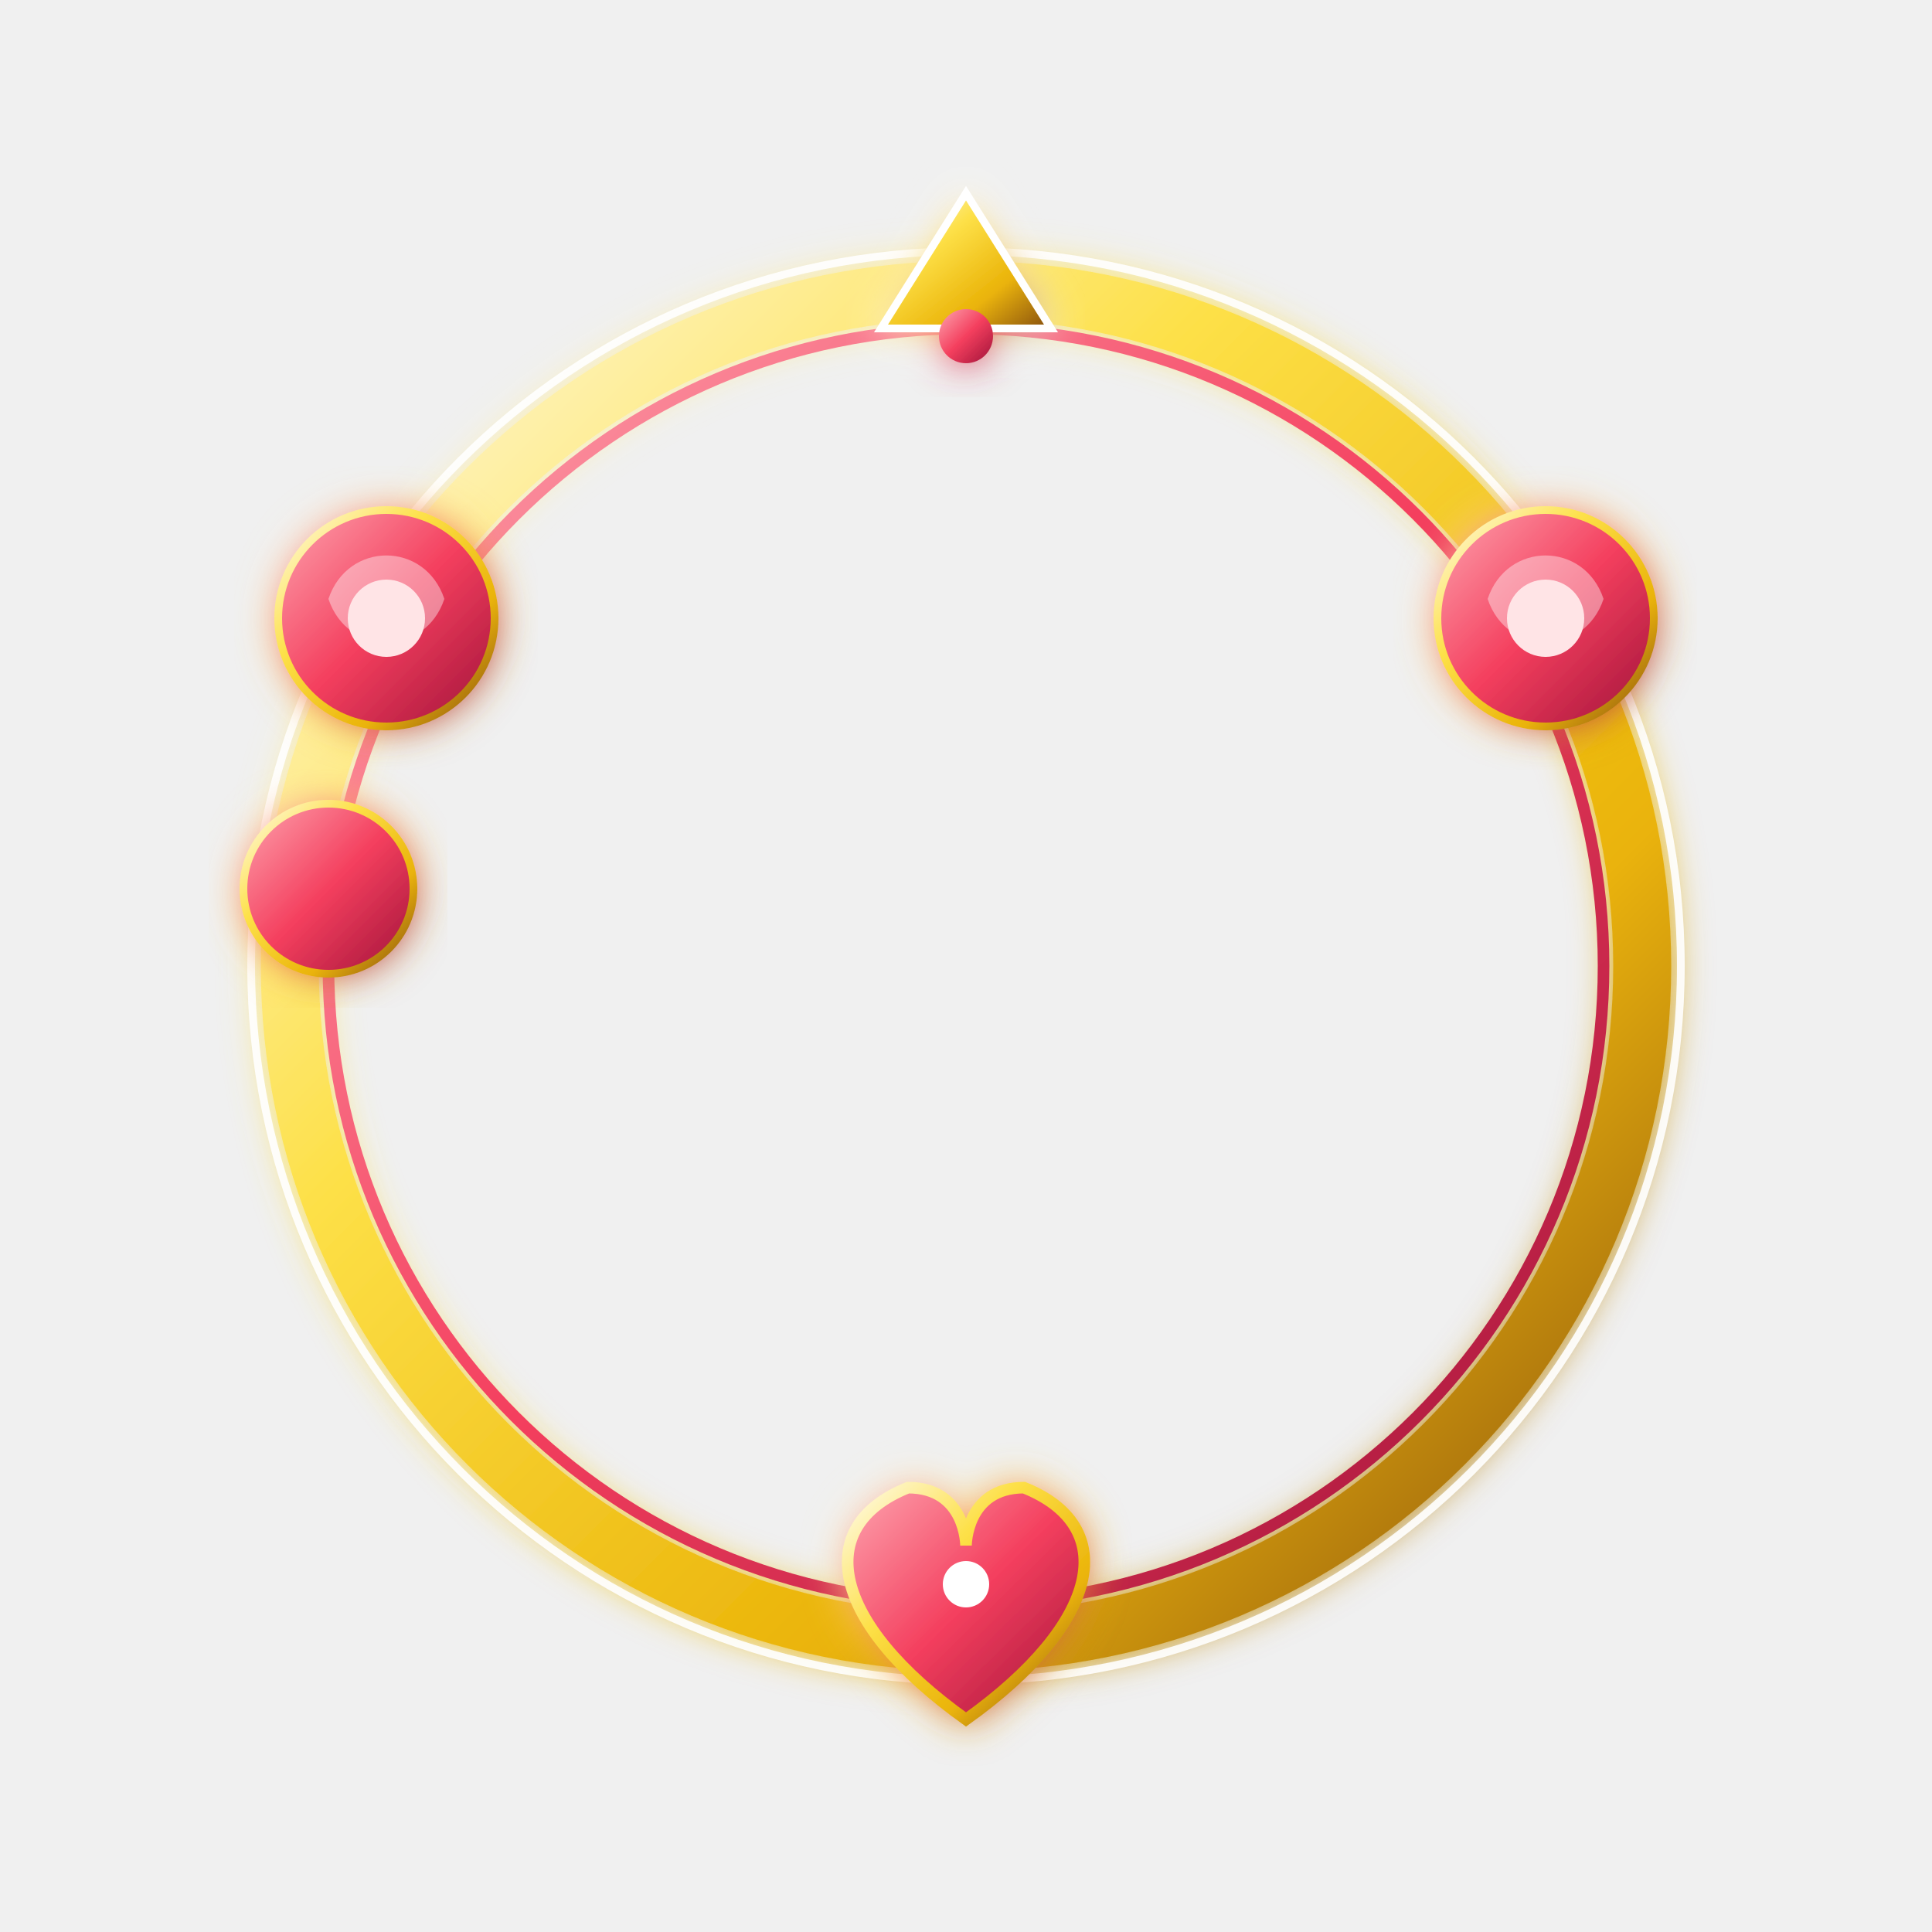
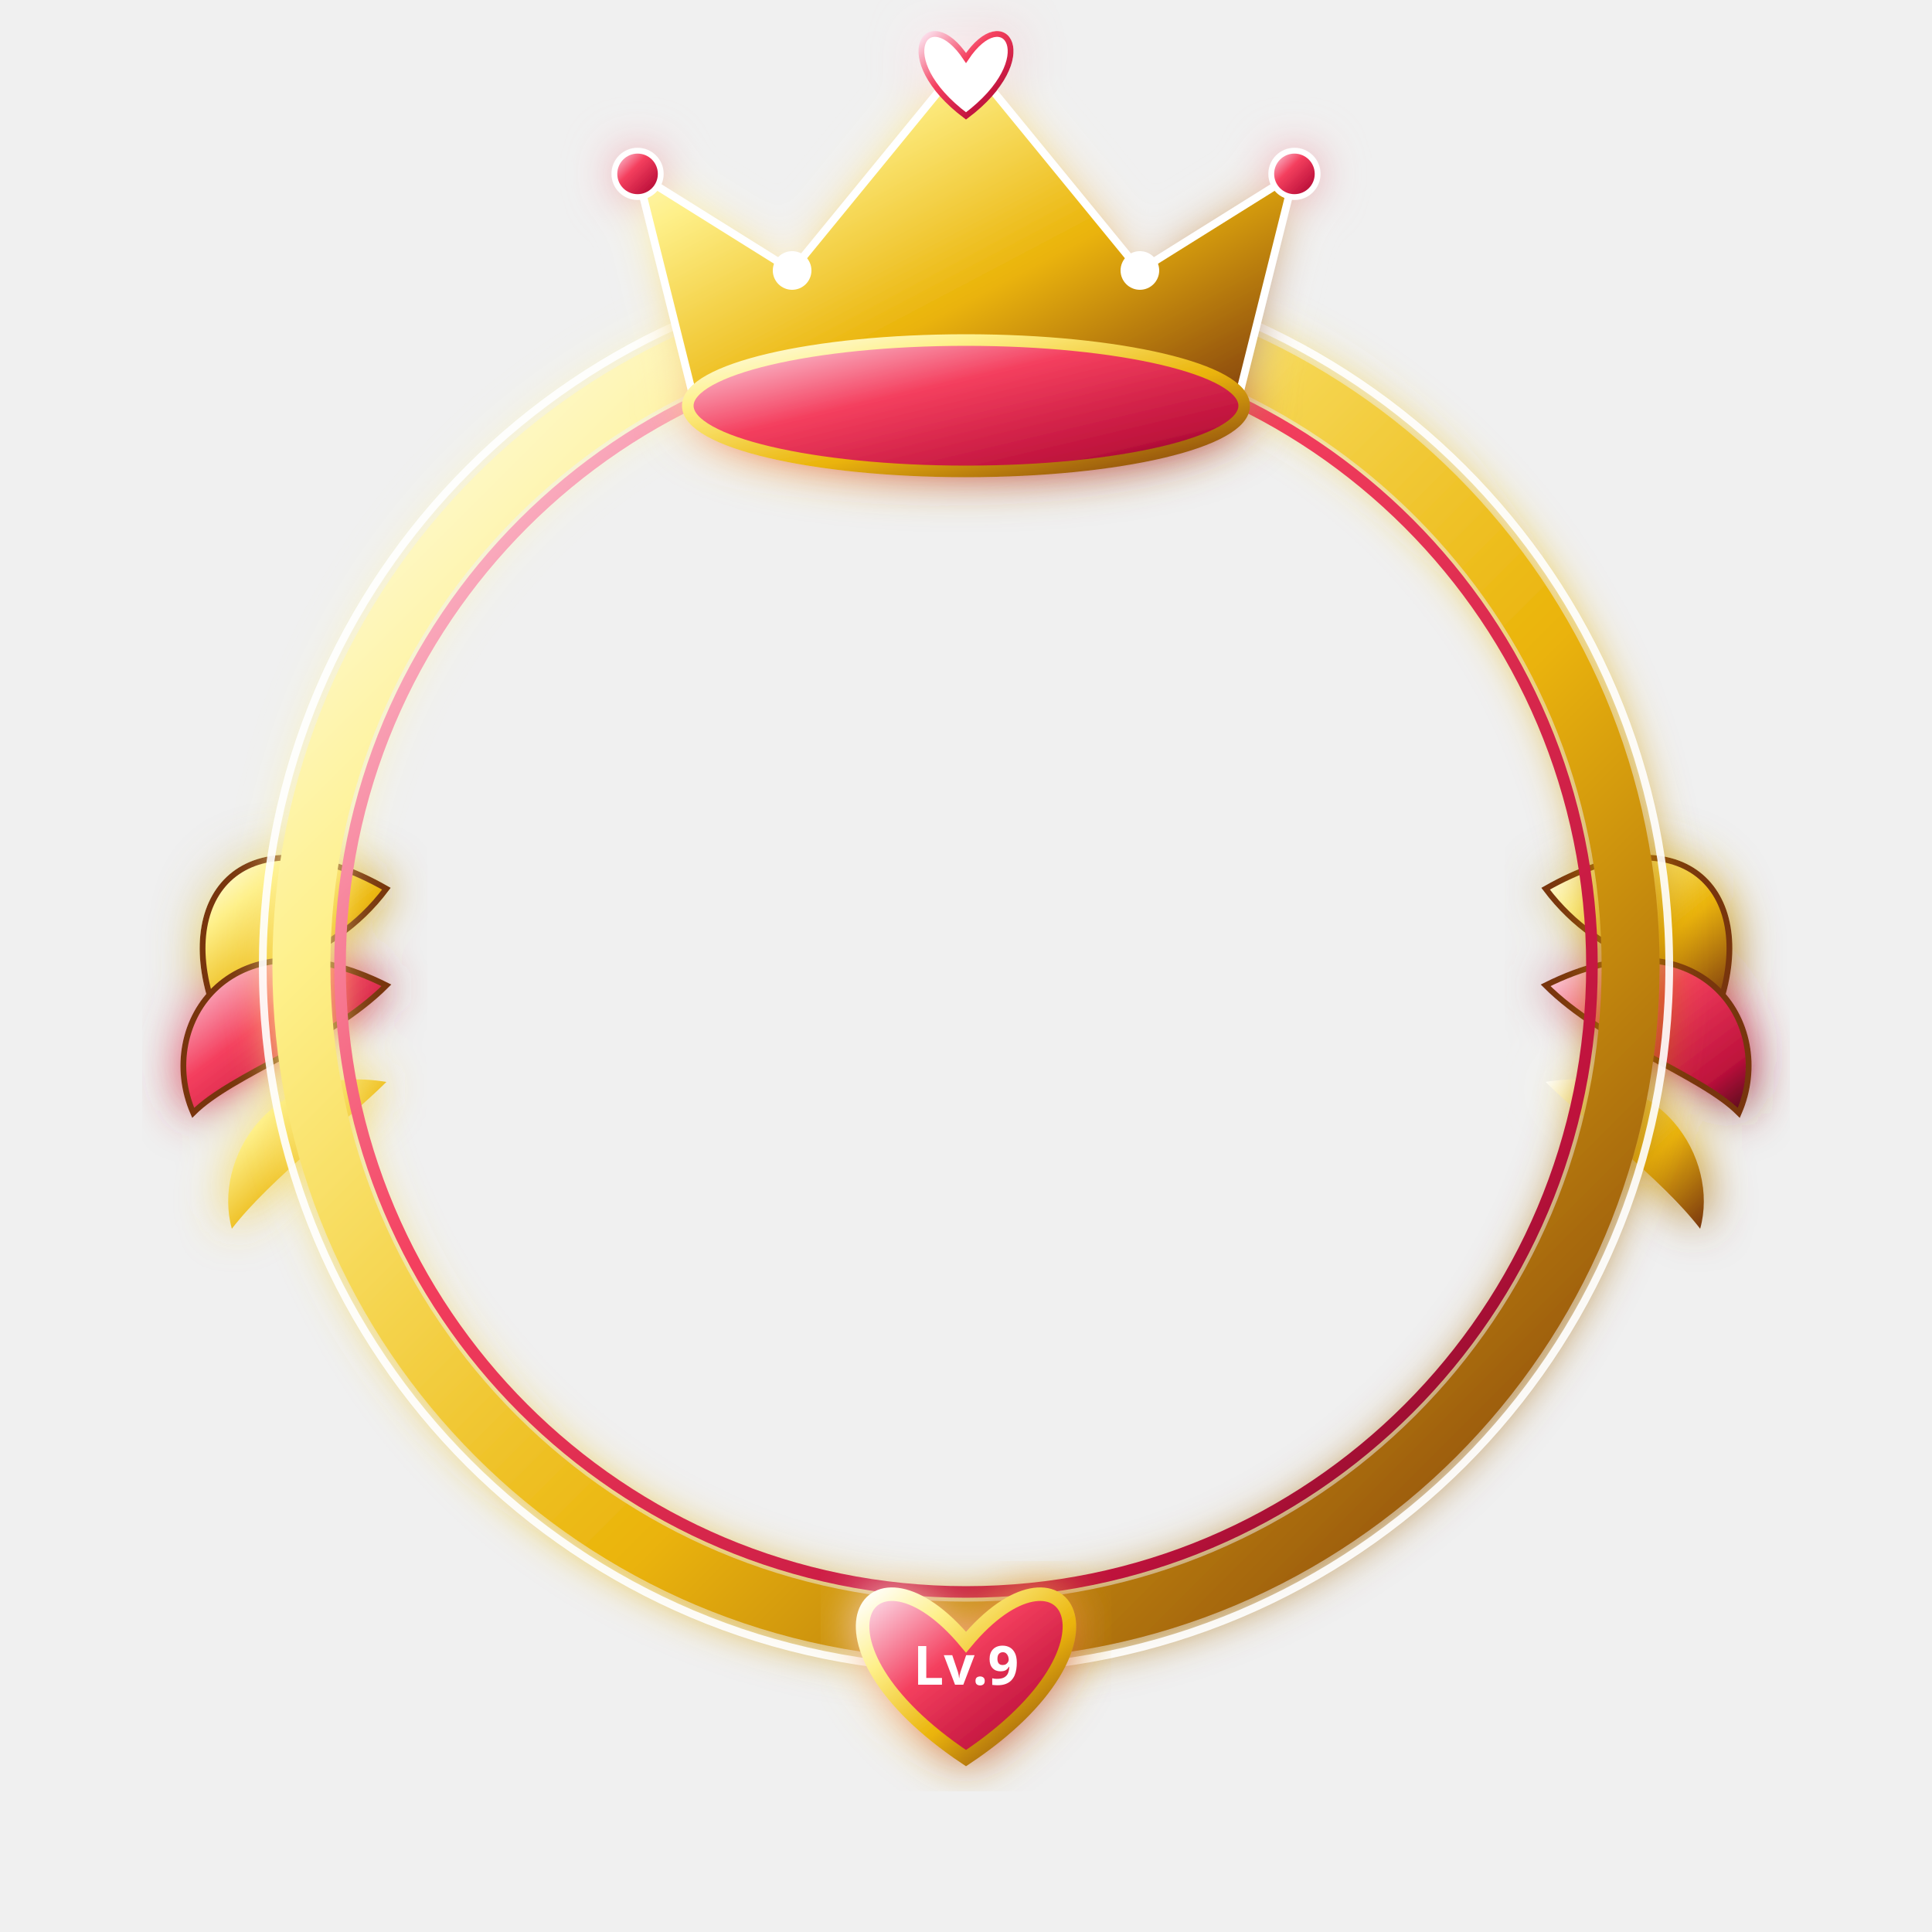
<svg xmlns="http://www.w3.org/2000/svg" viewBox="0 0 500 500" width="100%" height="100%">
  <defs>
-     <linearGradient id="roseGold" x1="0%" y1="0%" x2="100%" y2="100%">
-       <stop offset="0%" stop-color="#FFFBEB" />
-       <stop offset="35%" stop-color="#FDE047" />
-       <stop offset="70%" stop-color="#EAB308" />
-       <stop offset="100%" stop-color="#854D0E" />
+     <linearGradient id="roseGold9" x1="0%" y1="0%" x2="100%" y2="100%">
+       <stop offset="0%" stop-color="#FFFFFF" />
+       <stop offset="25%" stop-color="#FEF08A" />
+       <stop offset="60%" stop-color="#EAB308" />
+       <stop offset="100%" stop-color="#78350F" />
    </linearGradient>
-     <linearGradient id="rosePink" x1="0%" y1="0%" x2="100%" y2="100%">
-       <stop offset="0%" stop-color="#FDA4AF" />
-       <stop offset="50%" stop-color="#F43F5E" />
-       <stop offset="100%" stop-color="#9F1239" />
+     <linearGradient id="rosePink9" x1="0%" y1="0%" x2="100%" y2="100%">
+       <stop offset="0%" stop-color="#FCE7F3" />
+       <stop offset="40%" stop-color="#F43F5E" />
+       <stop offset="80%" stop-color="#BE123C" />
+       <stop offset="100%" stop-color="#4C0519" />
    </linearGradient>
-     <filter id="roseGlow" x="-20%" y="-20%" width="140%" height="140%">
-       <feGaussianBlur stdDeviation="5" result="blur" />
+     <filter id="roseGlow9" x="-20%" y="-20%" width="140%" height="140%">
+       <feGaussianBlur stdDeviation="6" result="blur" />
      <feMerge>
        <feMergeNode in="blur" />
        <feMergeNode in="SourceGraphic" />
      </feMerge>
    </filter>
  </defs>
-   <circle cx="250" cy="250" r="175" fill="none" stroke="url(#roseGold)" stroke-width="15" filter="url(#roseGlow)" />
-   <circle cx="250" cy="250" r="165" fill="none" stroke="url(#rosePink)" stroke-width="3" />
-   <circle cx="250" cy="250" r="185" fill="none" stroke="#FFFFFF" stroke-width="2" opacity="0.9" />
-   <g transform="translate(100, 160)" filter="url(#roseGlow)">
-     <circle cx="0" cy="0" r="28" fill="url(#rosePink)" stroke="url(#roseGold)" stroke-width="2" />
-     <path d="M -15 -5 C -10 -20, 10 -20, 15 -5 C 10 10, -10 10, -15 -5 Z" fill="#FFF" opacity="0.4" />
-     <circle cx="0" cy="0" r="10" fill="#FFE4E6" />
+   <style>
+     @keyframes crownGleam9 { 0%, 100% { transform: scale(1); } 50% { transform: scale(1.03); } }
+     .royal-crown-9 { transform-origin: 250px 75px; animation: crownGleam9 2.8s infinite ease-in-out; }
+   </style>
+   <g transform="translate(100, 250)" filter="url(#roseGlow9)">
+     <path d="M 0 -20 C -35 -40 -55 -20 -45 10 C -35 0 -15 0 0 -20 Z" fill="url(#roseGold9)" stroke="#78350F" stroke-width="1.5" />
+     <path d="M 0 5 C -40 -15 -60 15 -50 38 C -40 28 -15 20 0 5 Z" fill="url(#rosePink9)" stroke="#78350F" stroke-width="1.5" />
+     <path d="M 0 30 C -30 25 -45 50 -40 68 C -30 55 -10 40 0 30 Z" fill="url(#roseGold9)" />
  </g>
-   <g transform="translate(85, 230)" filter="url(#roseGlow)">
-     <circle cx="0" cy="0" r="22" fill="url(#rosePink)" stroke="url(#roseGold)" stroke-width="2" />
+   <g transform="translate(400, 250)" filter="url(#roseGlow9)">
+     <path d="M 0 -20 C 35 -40 55 -20 45 10 C 35 0 15 0 0 -20 Z" fill="url(#roseGold9)" stroke="#78350F" stroke-width="1.5" />
+     <path d="M 0 5 C 40 -15 60 15 50 38 C 40 28 15 20 0 5 Z" fill="url(#rosePink9)" stroke="#78350F" stroke-width="1.5" />
+     <path d="M 0 30 C 30 25 45 50 40 68 C 30 55 10 40 0 30 Z" fill="url(#roseGold9)" />
  </g>
-   <g transform="translate(400, 160)" filter="url(#roseGlow)">
-     <circle cx="0" cy="0" r="28" fill="url(#rosePink)" stroke="url(#roseGold)" stroke-width="2" />
-     <path d="M -15 -5 C -10 -20, 10 -20, 15 -5 C 10 10, -10 10, -15 -5 Z" fill="#FFF" opacity="0.4" />
-     <circle cx="0" cy="0" r="10" fill="#FFE4E6" />
+   <circle cx="250" cy="250" r="172" fill="none" stroke="url(#roseGold9)" stroke-width="15" filter="url(#roseGlow9)" />
+   <circle cx="250" cy="250" r="162" fill="none" stroke="url(#rosePink9)" stroke-width="3" />
+   <circle cx="250" cy="250" r="182" fill="none" stroke="#FFFFFF" stroke-width="2" opacity="0.9" />
+   <g class="royal-crown-9" filter="url(#roseGlow9)">
+     <path d="M 180 105 L 165 45 L 205 70 L 250 15 L 295 70 L 335 45 L 320 105 Z" fill="url(#roseGold9)" stroke="#FFFFFF" stroke-width="2" />
+     <ellipse cx="250" cy="105" rx="72" ry="17" fill="url(#rosePink9)" stroke="url(#roseGold9)" stroke-width="3" />
+     <path d="M 250 15 C 240 0 230 15 250 30 C 270 15 260 0 250 15 Z" fill="#FFFFFF" stroke="url(#rosePink9)" stroke-width="1.5" />
+     <circle cx="165" cy="45" r="6" fill="url(#rosePink9)" stroke="#FFF" stroke-width="1.5" />
+     <circle cx="335" cy="45" r="6" fill="url(#rosePink9)" stroke="#FFF" stroke-width="1.5" />
+     <circle cx="205" cy="70" r="5" fill="#FFF" />
+     <circle cx="295" cy="70" r="5" fill="#FFF" />
  </g>
-   <g transform="translate(250, 75)" filter="url(#roseGlow)">
-     <polygon points="0,-25 22,10 -22,10" fill="url(#roseGold)" stroke="#FFF" stroke-width="2" />
-     <circle cx="0" cy="12" r="7" fill="url(#rosePink)" />
-   </g>
-   <g transform="translate(250, 420)" filter="url(#roseGlow)">
-     <path d="M 0 25 C -35 0, -40 -25, -15 -35 C 0 -35, 0 -20, 0 -20 C 0 -20, 0 -35, 15 -35 C 40 -25, 35 0, 0 25 Z" fill="url(#rosePink)" stroke="url(#roseGold)" stroke-width="3" />
-     <circle cx="0" cy="-10" r="6" fill="#FFF" />
+   <g transform="translate(250, 420)" filter="url(#roseGlow9)">
+     <path d="M 0 5 C -25 -25 -45 5 0 35 C 45 5 25 -25 0 5 Z" fill="url(#rosePink9)" stroke="url(#roseGold9)" stroke-width="3.5" />
+     <text x="0" y="16" font-family="'Arial Black', Impact, sans-serif" font-size="14" font-weight="900" fill="#FFFFFF" text-anchor="middle">Lv.9</text>
  </g>
</svg>
